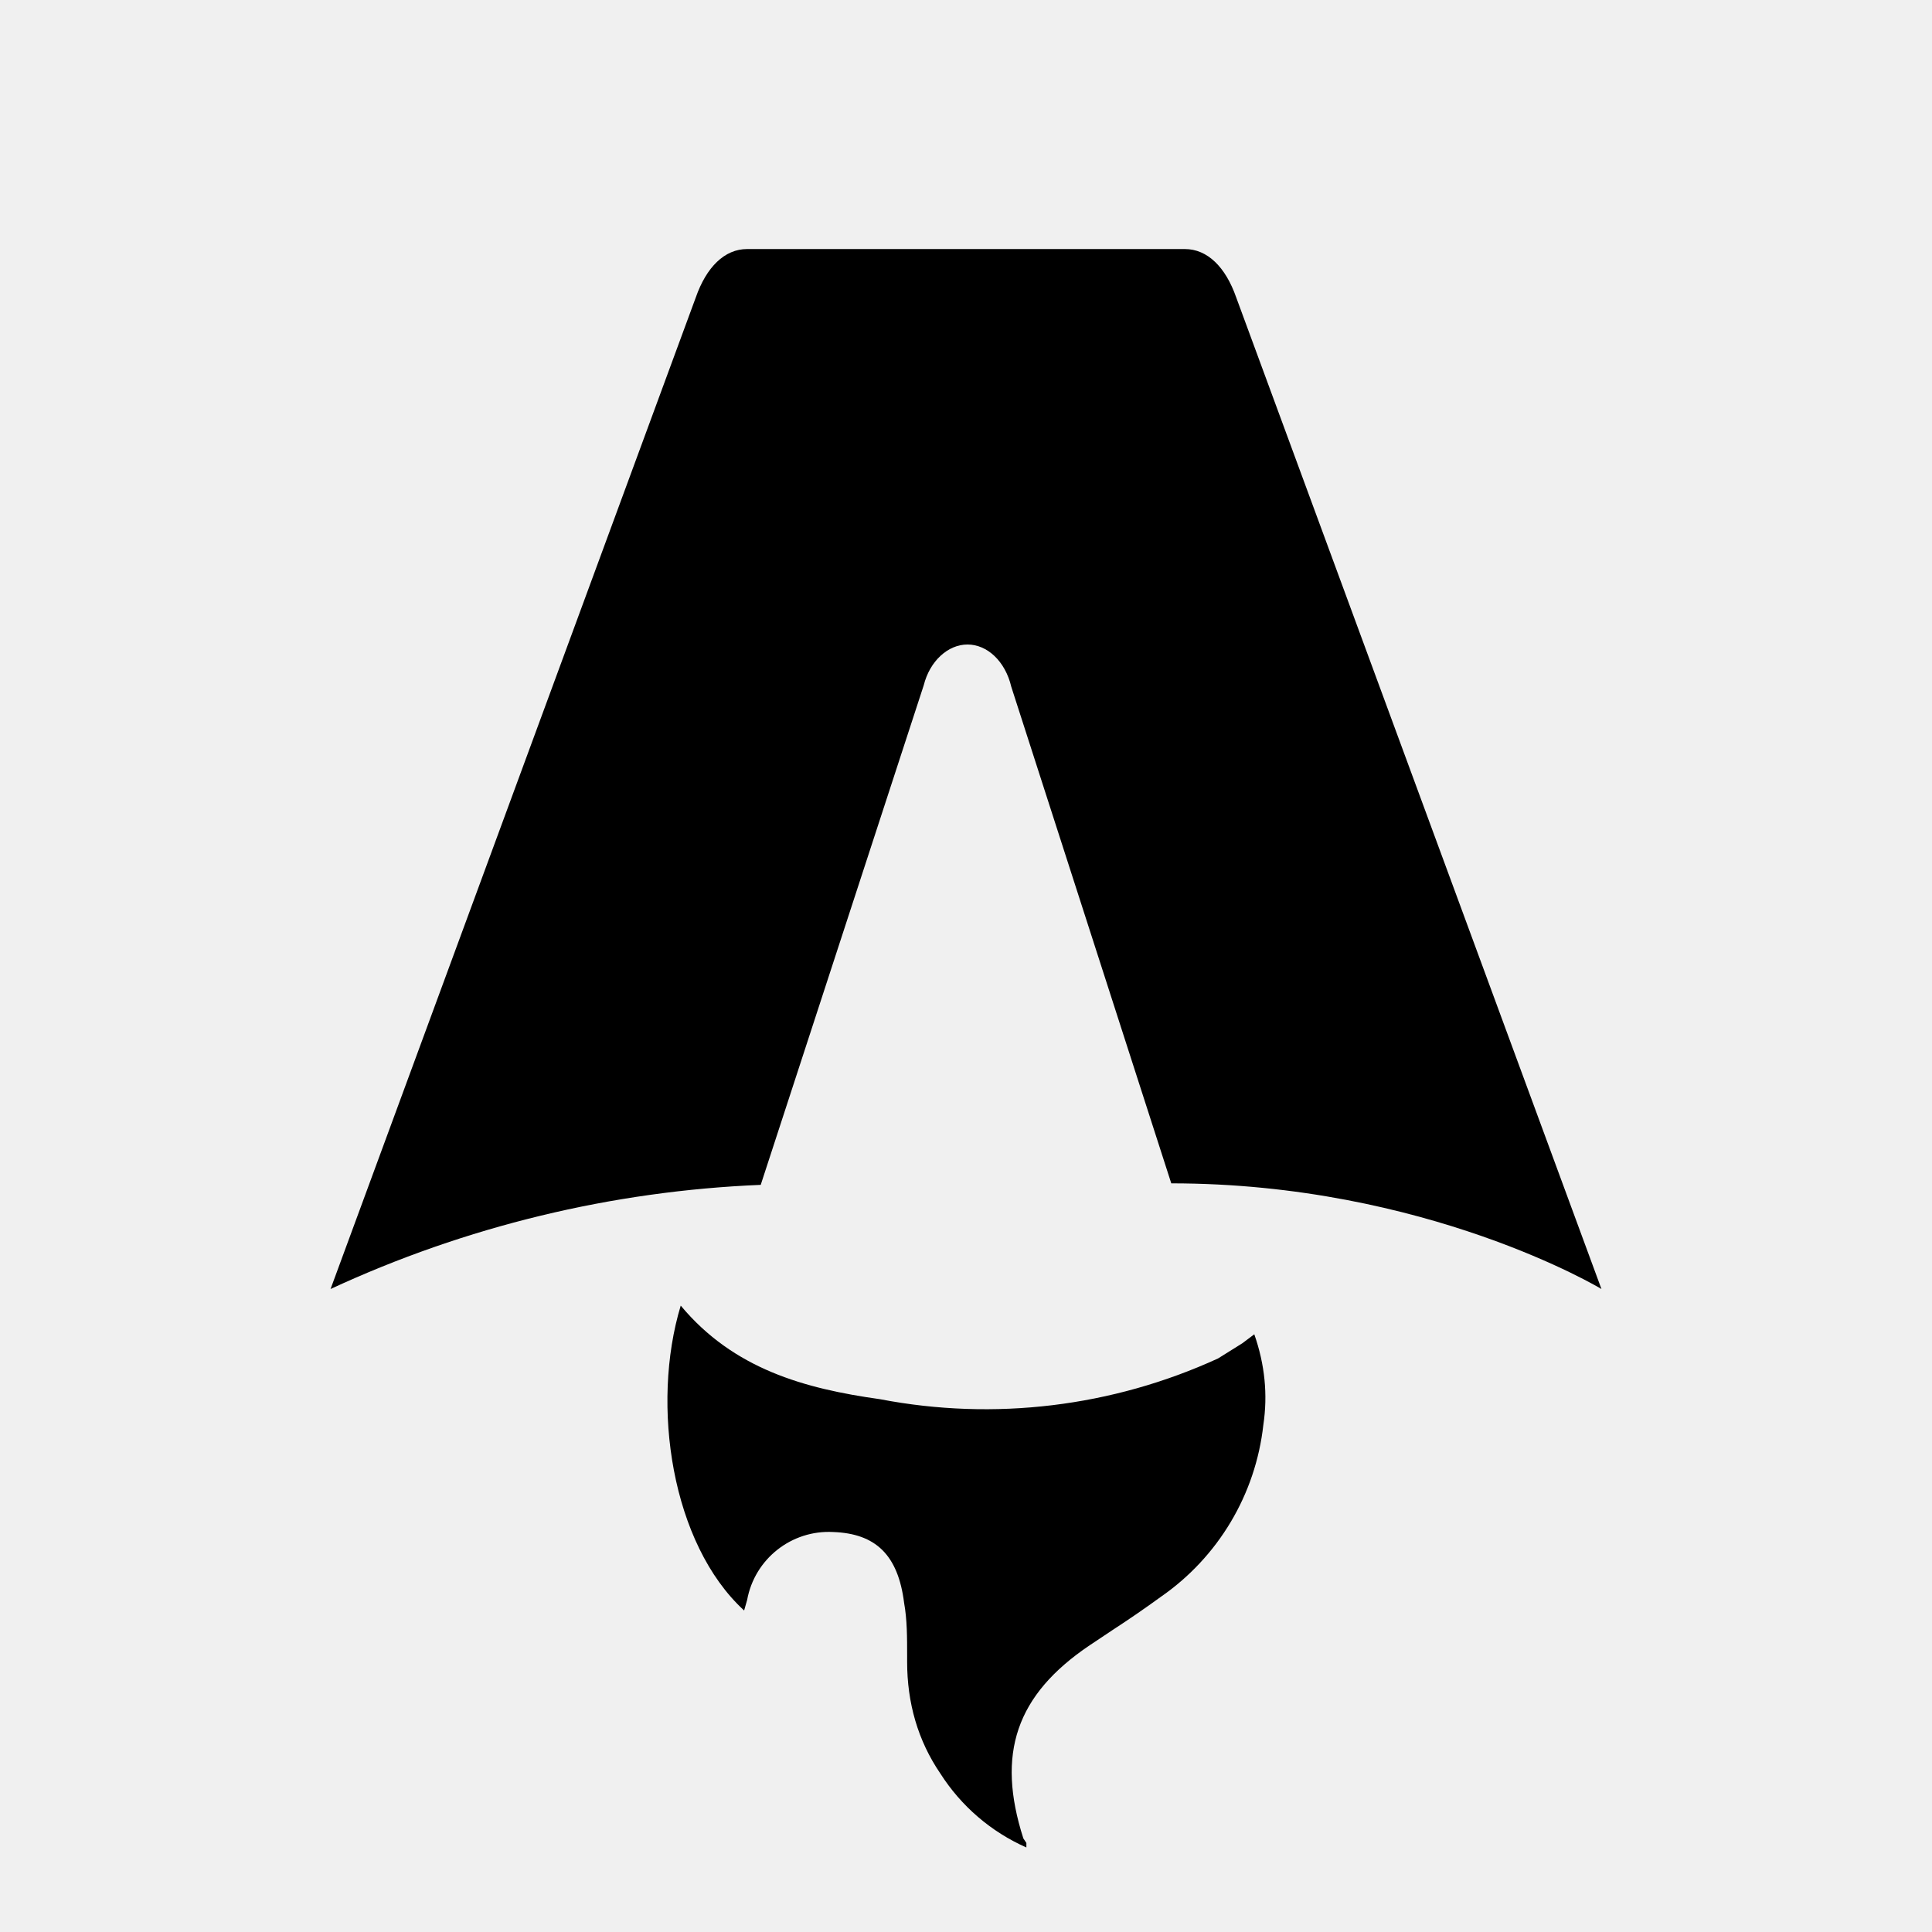
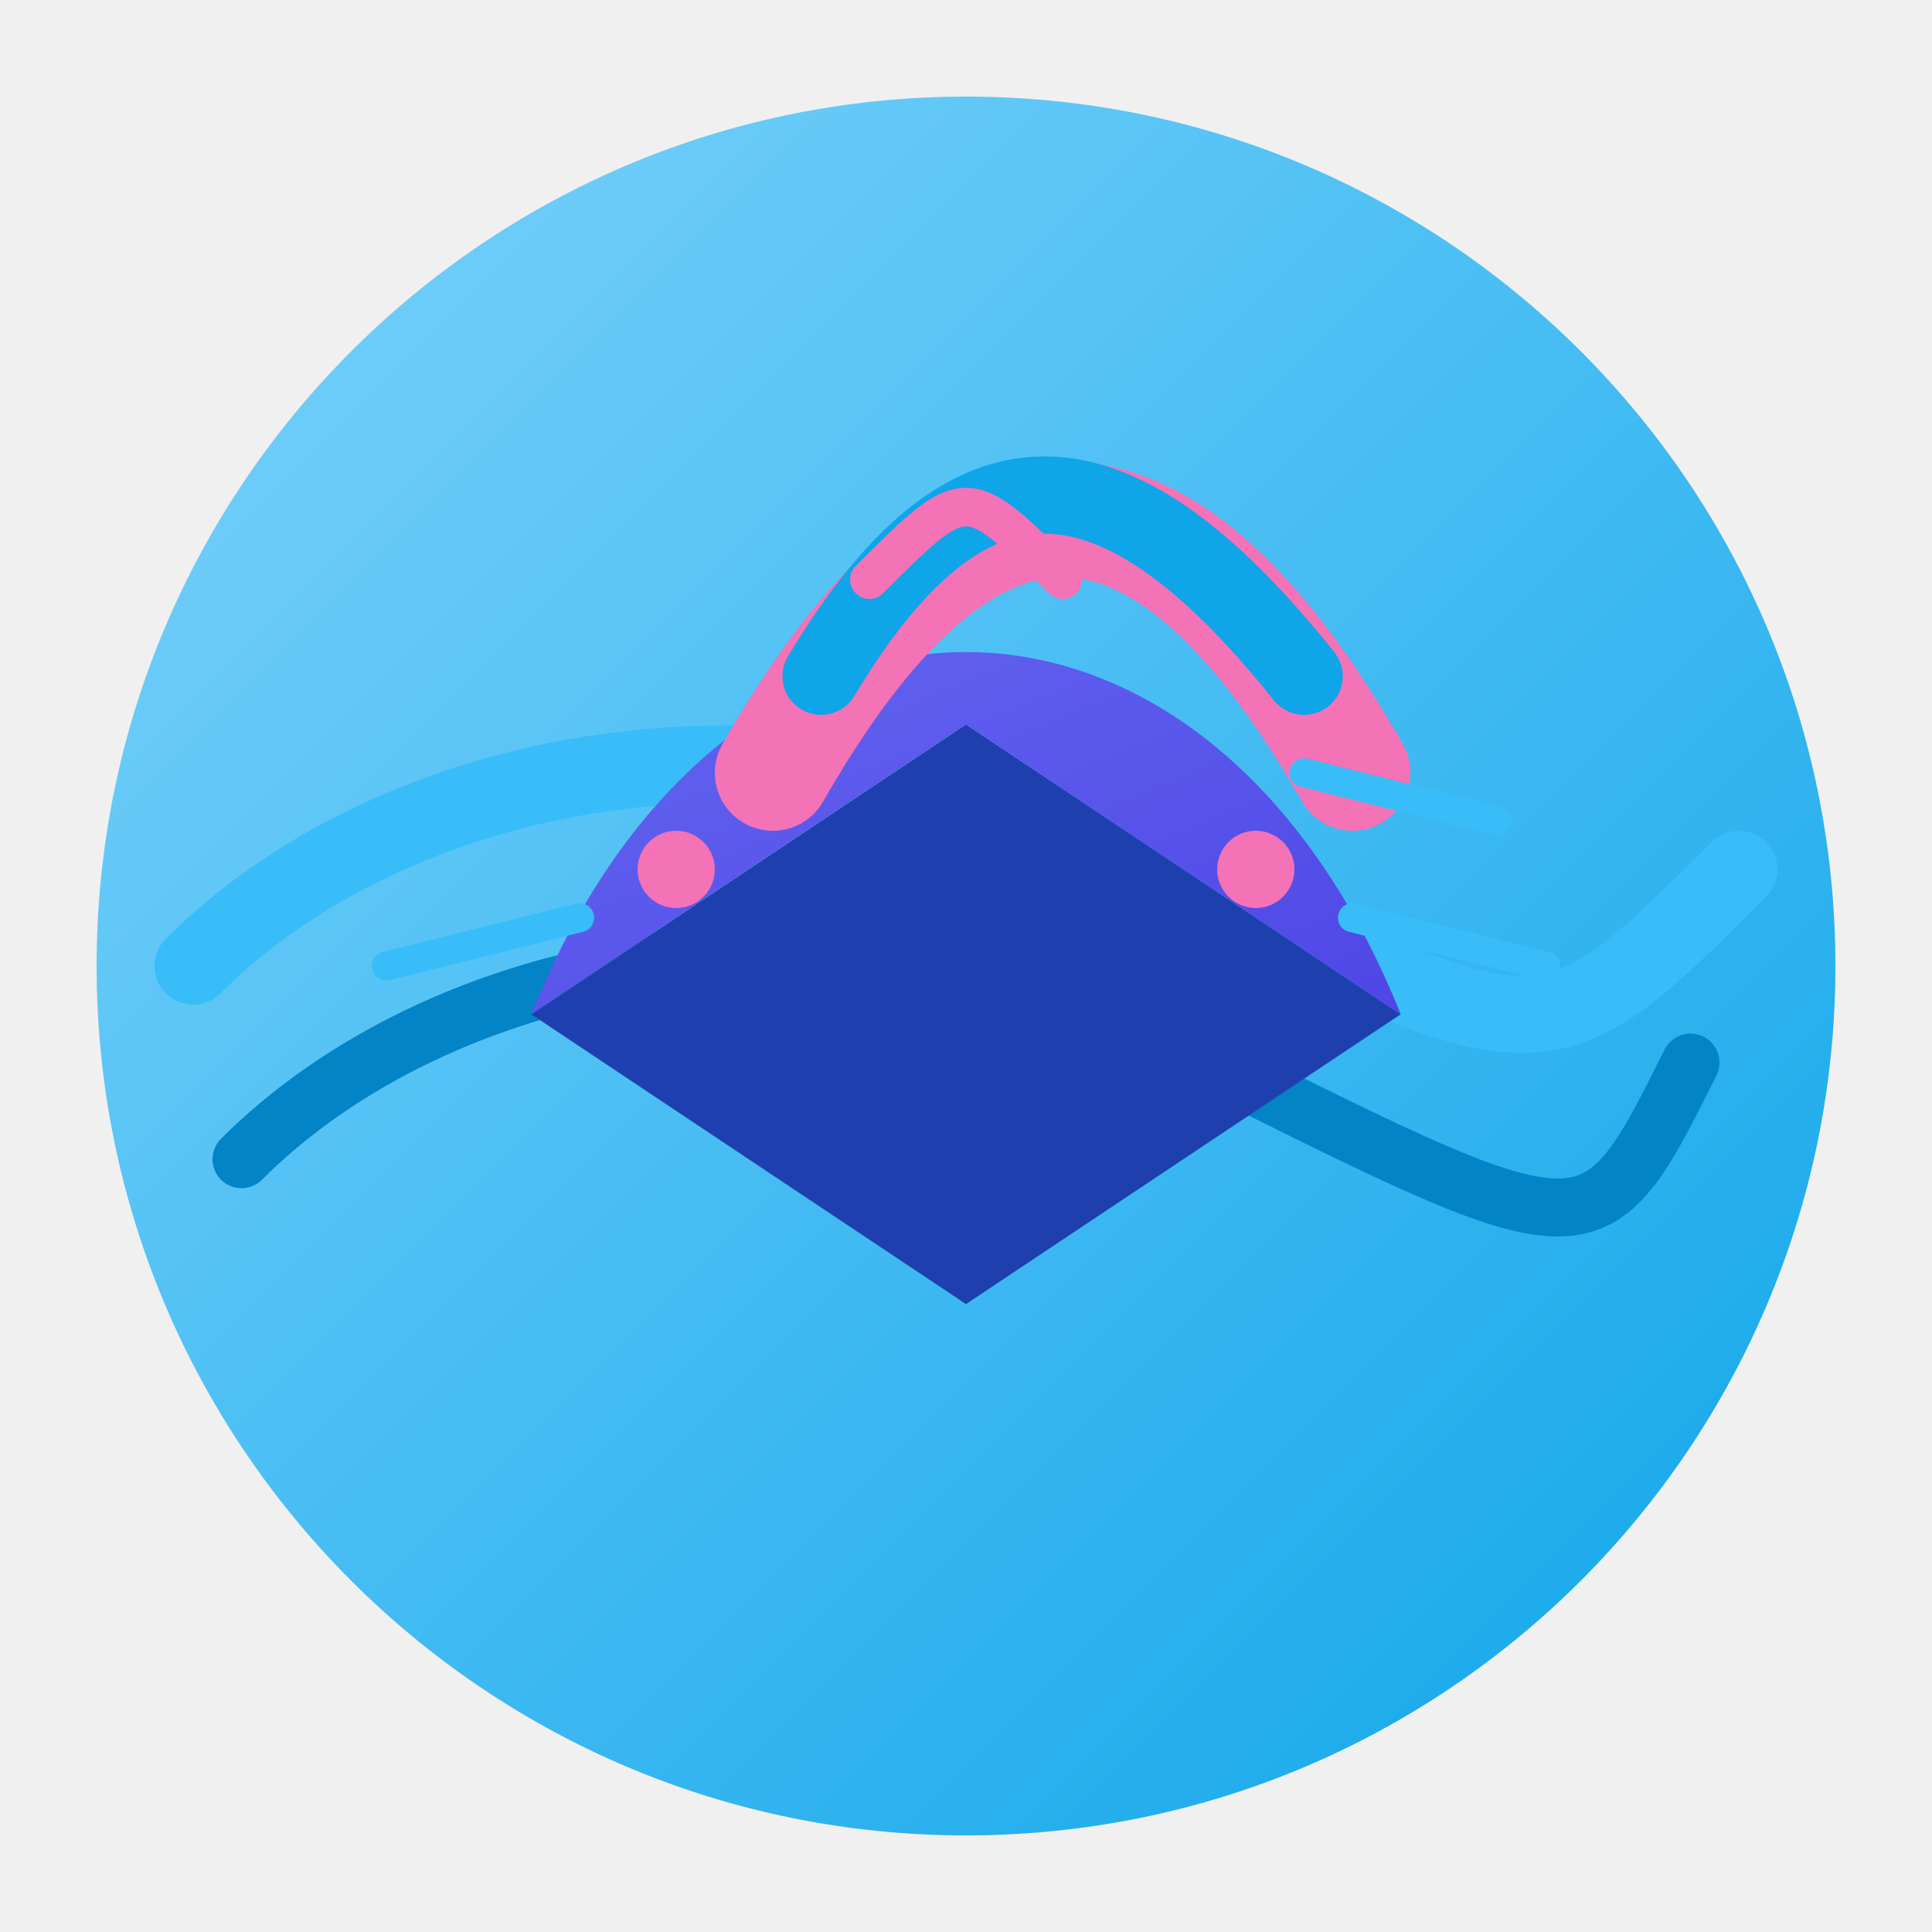
- <svg xmlns="http://www.w3.org/2000/svg" fill="none" viewBox="0 0 128 128">
-   <path d="M50.4 78.5a75.1 75.1 0 0 0-28.5 6.9l24.2-65.7c.7-2 1.9-3.2 3.4-3.2h29c1.5 0 2.7 1.2 3.4 3.2l24.2 65.7s-11.6-7-28.5-7L67 45.5c-.4-1.7-1.6-2.8-2.9-2.8-1.3 0-2.5 1.1-2.9 2.7L50.4 78.5Zm-1.1 28.2Zm-4.2-20.2c-2 6.6-.6 15.8 4.2 20.2a17.5 17.5 0 0 1 .2-.7 5.5 5.5 0 0 1 5.7-4.5c2.8.1 4.3 1.5 4.7 4.7.2 1.1.2 2.3.2 3.5v.4c0 2.7.7 5.2 2.2 7.4a13 13 0 0 0 5.7 4.9v-.3l-.2-.3c-1.8-5.6-.5-9.5 4.4-12.8l1.5-1a73 73 0 0 0 3.2-2.2 16 16 0 0 0 6.8-11.4c.3-2 .1-4-.6-6l-.8.6-1.6 1a37 37 0 0 1-22.4 2.7c-5-.7-9.7-2-13.2-6.2Z" />
-   <style>
-         path { fill: #000; }
-         @media (prefers-color-scheme: dark) {
-             path { fill: #FFF; }
-         }
-     </style>
+ <svg xmlns="http://www.w3.org/2000/svg" viewBox="0 0 200 200">
+   <defs>
+     <linearGradient id="skyGradient" x1="0%" y1="0%" x2="100%" y2="100%">
+       <stop offset="0%" style="stop-color:#7dd3fc;stop-opacity:1" />
+       <stop offset="100%" style="stop-color:#0ea5e9;stop-opacity:1" />
+     </linearGradient>
+     <linearGradient id="wingGradient" x1="0%" y1="0%" x2="100%" y2="100%">
+       <stop offset="0%" style="stop-color:#6366f1;stop-opacity:1" />
+       <stop offset="100%" style="stop-color:#4f46e5;stop-opacity:1" />
+     </linearGradient>
+     <linearGradient id="accentGradient" x1="0%" y1="0%" x2="100%" y2="100%">
+       <stop offset="0%" style="stop-color:#f472b6;stop-opacity:1" />
+       <stop offset="100%" style="stop-color:#db2777;stop-opacity:1" />
+     </linearGradient>
+   </defs>
+   <circle cx="100" cy="100" r="90" fill="url(#skyGradient)" />
+   <path d="M20 100 C40 80, 80 70, 120 90 S160 110, 180 90" stroke="#38bdf8" stroke-width="8" fill="none" stroke-linecap="round" />
+   <path d="M25 120 C45 100, 85 90, 125 110 S165 130, 175 110" stroke="#0284c7" stroke-width="6" fill="none" stroke-linecap="round" />
+   <path d="M55 105 L100 135 L145 105 L100 75 Z" fill="#1e40af" />
+   <path d="M100 75 L145 105 C125 55, 75 55, 55 105 Z" fill="url(#wingGradient)" />
+   <path d="M80 80 C100 45, 120 45, 140 80" stroke="#f472b6" stroke-width="12" fill="none" stroke-linecap="round" />
+   <path d="M85 70 C100 45, 115 45, 135 70" stroke="#0ea5e9" stroke-width="8" fill="none" stroke-linecap="round" />
+   <circle cx="70" cy="90" r="4" fill="#f472b6" />
+   <circle cx="130" cy="90" r="4" fill="#f472b6" />
+   <path d="M45 85 L65 80" stroke="#38bdf8" stroke-width="3" stroke-linecap="round" />
+   <path d="M135 80 L155 85" stroke="#38bdf8" stroke-width="3" stroke-linecap="round" />
+   <path d="M40 100 L60 95" stroke="#38bdf8" stroke-width="3" stroke-linecap="round" />
+   <path d="M140 95 L160 100" stroke="#38bdf8" stroke-width="3" stroke-linecap="round" />
+   <path d="M90 60 C100 50, 100 50, 110 60" stroke="#f472b6" stroke-width="4" fill="none" stroke-linecap="round" />
</svg>
